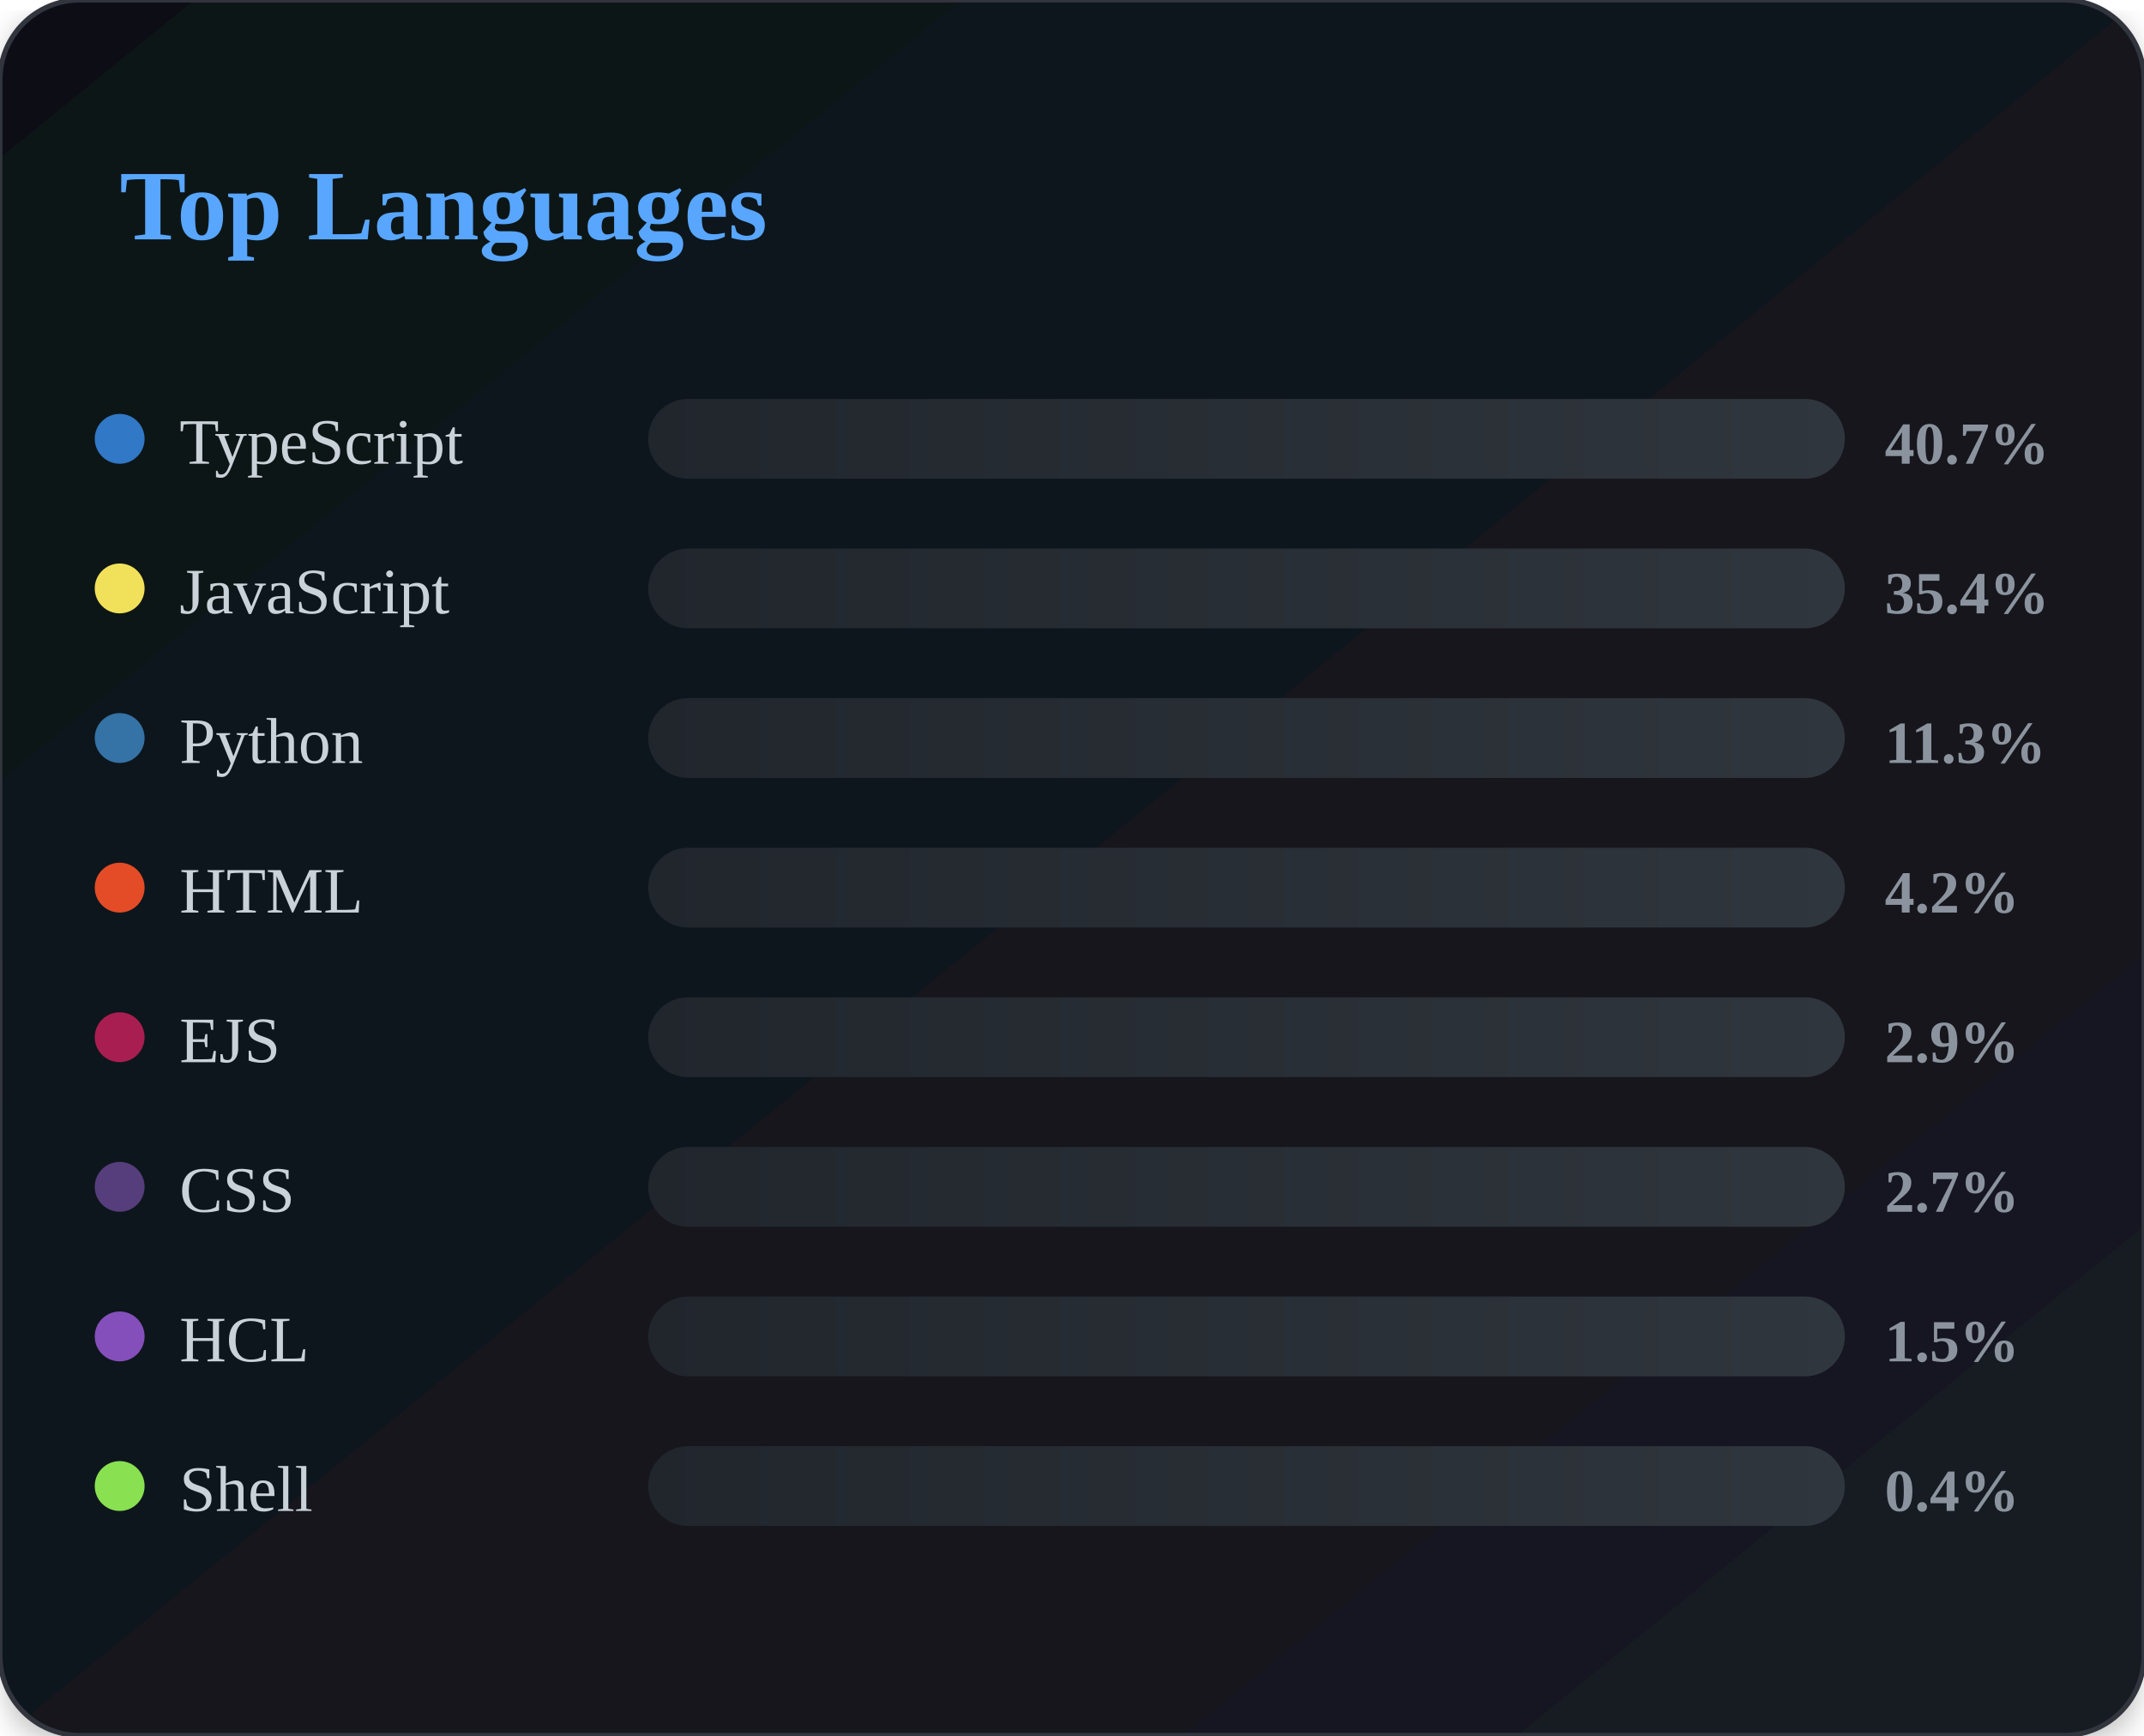
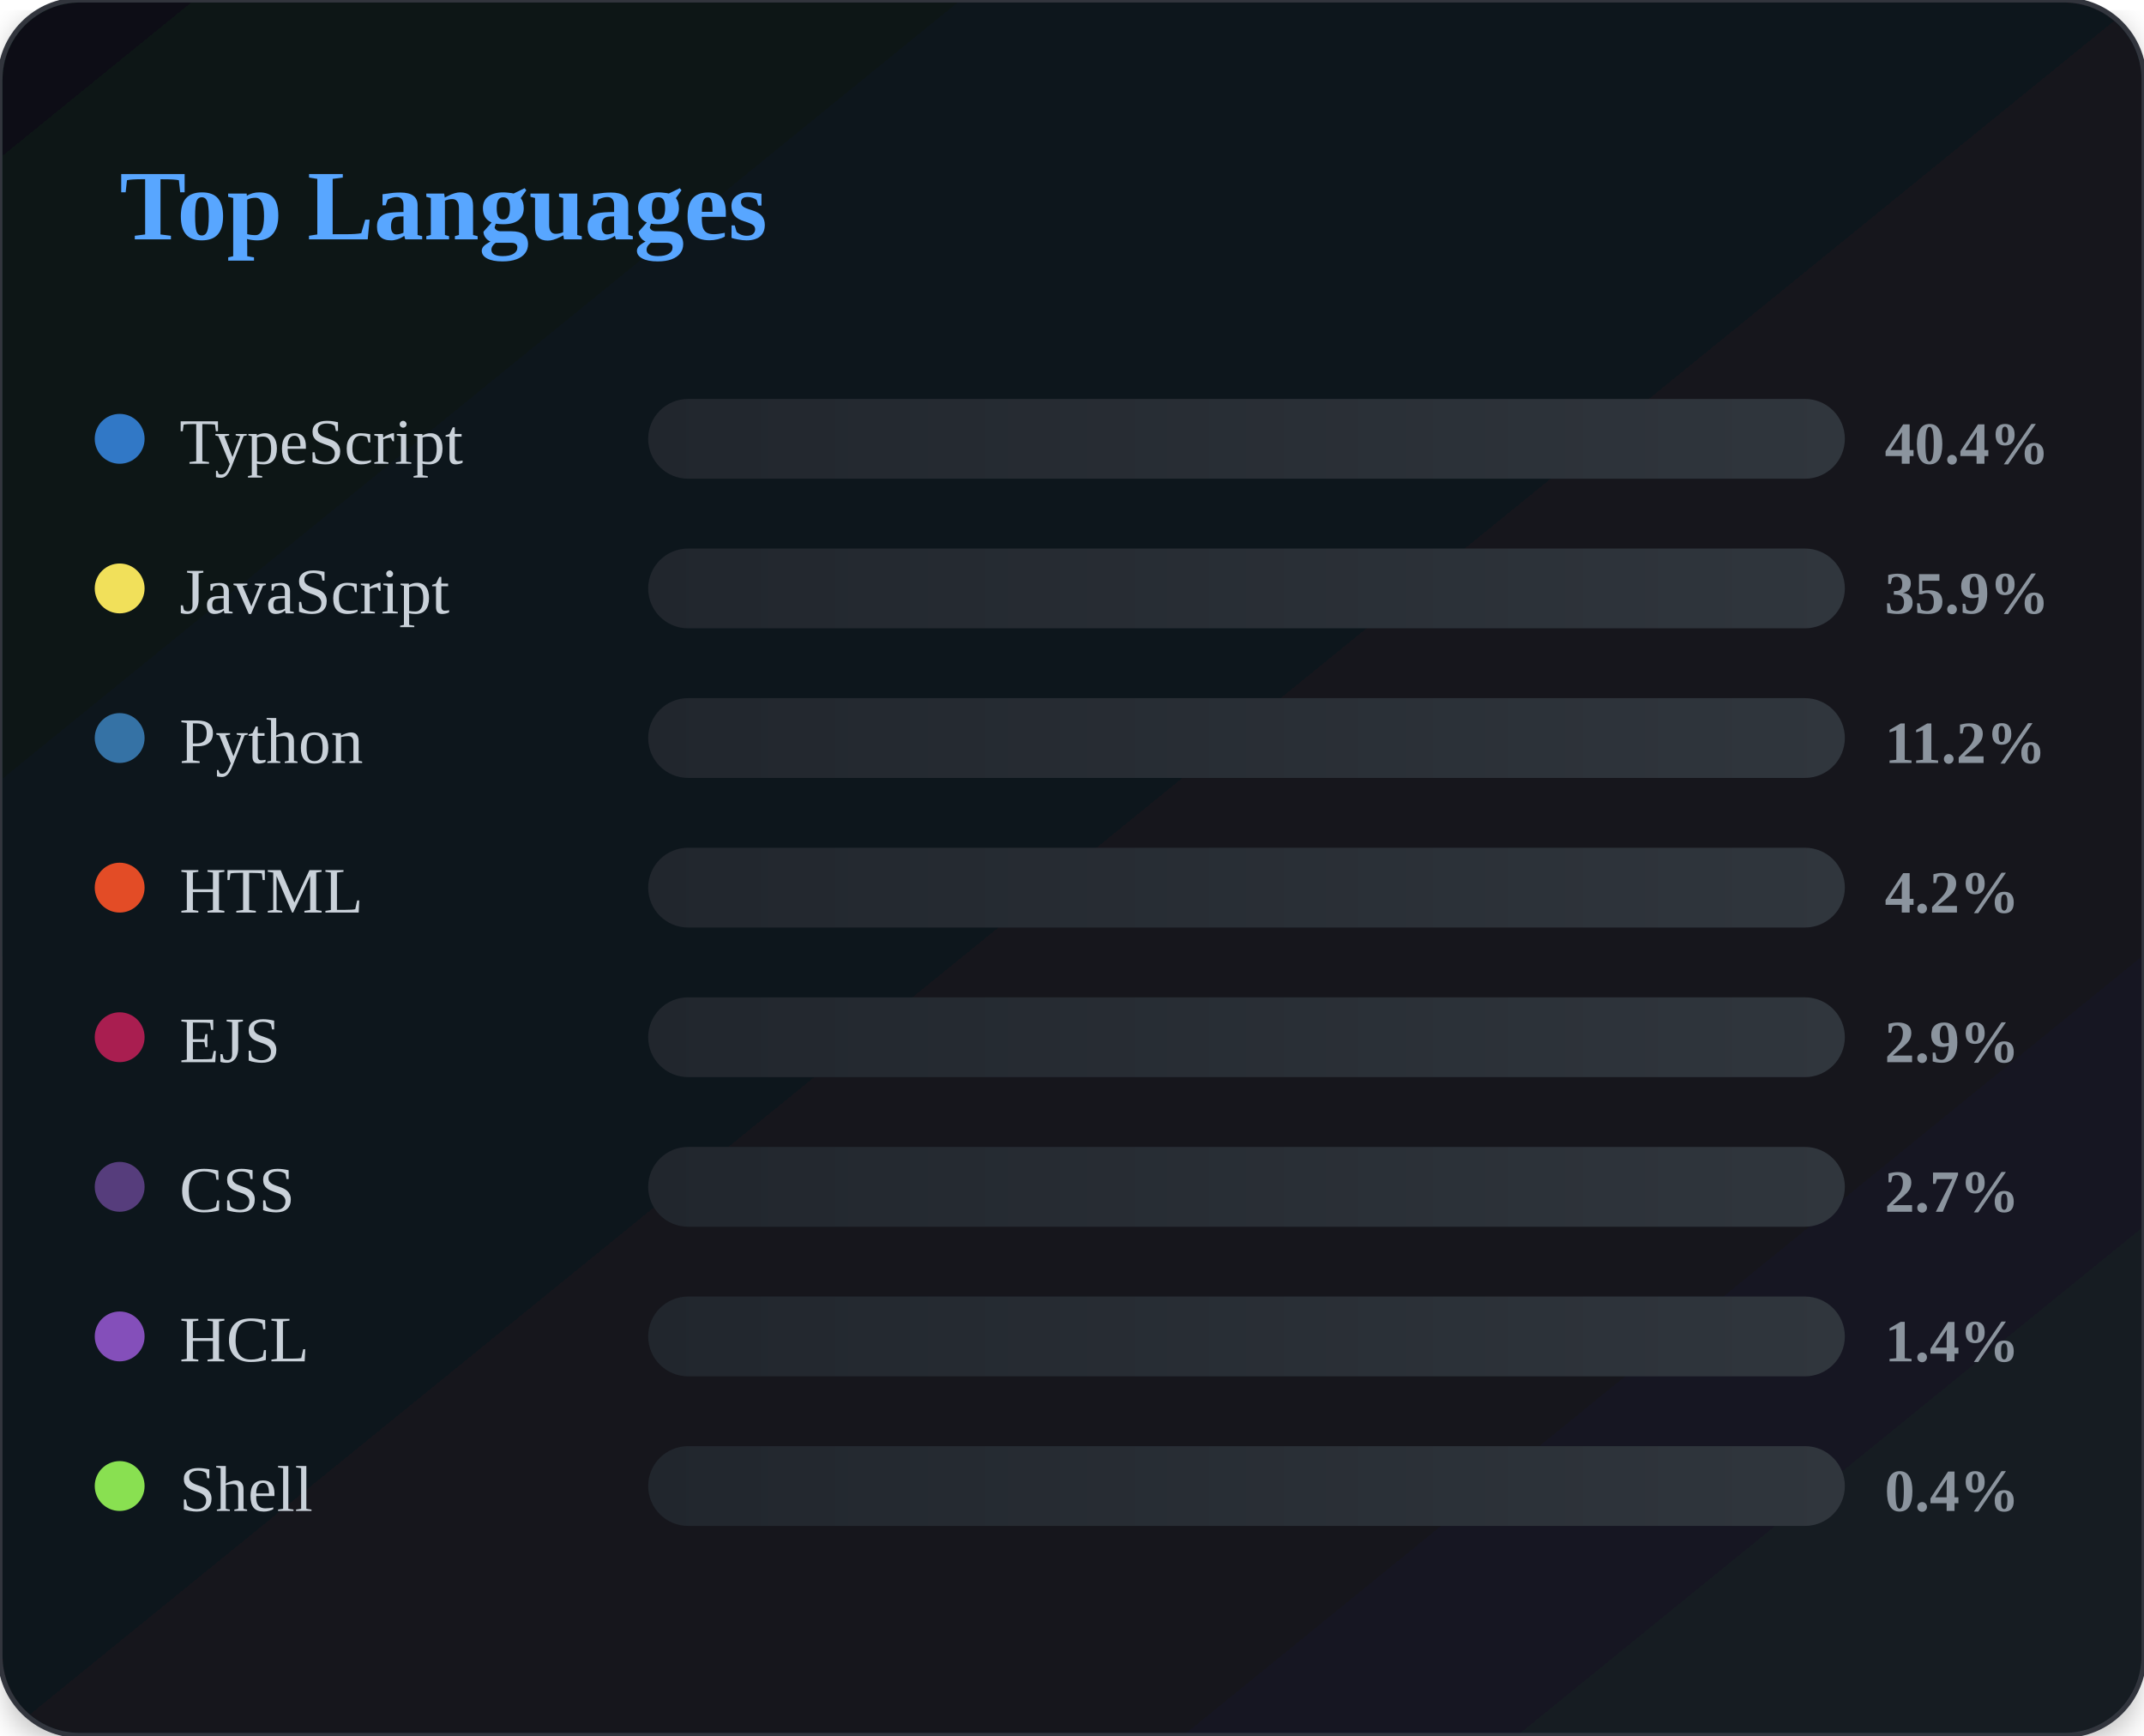
<svg xmlns="http://www.w3.org/2000/svg" width="430" height="348" viewBox="0 0 430 348">
  <defs>
    <linearGradient id="cardBg" x1="0" y1="0" x2="1" y2="1">
      <stop offset="0%" stop-color="#0d1117" />
      <stop offset="100%" stop-color="#161b22" />
    </linearGradient>
    <linearGradient id="barGrad" x1="0" y1="0" x2="1" y2="0">
      <stop offset="0%" stop-color="#58a6ff" />
      <stop offset="100%" stop-color="#1f6feb" />
    </linearGradient>
    <linearGradient id="barBg" x1="0" y1="0" x2="1" y2="0">
      <stop offset="0%" stop-color="#21262d" />
      <stop offset="100%" stop-color="#30363d" />
    </linearGradient>
    <filter id="softShadow" x="-20%" y="-20%" width="140%" height="140%">
      <feDropShadow dx="0" dy="2" stdDeviation="3" flood-color="#000" flood-opacity="0.25" />
    </filter>
  </defs>
  <rect width="100%" height="100%" rx="16" fill="url(#cardBg)" stroke="#30363d" filter="url(#softShadow)" />
  <text x="24" y="48" fill="#58a6ff" font-size="20" font-weight="700">
        Top Languages
    </text>
  <circle cx="24" cy="88" r="5" fill="#3178c6" />
  <text x="36" y="93" fill="#c9d1d9" font-size="13" font-weight="500">
            TypeScript
        </text>
  <rect x="130" y="80" width="240" height="16" rx="8" fill="url(#barBg)" />
  <rect x="130" y="80" width="0" height="16" rx="8" fill="url(#barGrad)">
-     <animate attributeName="width" from="0" to="97.752" dur="0.9s" fill="freeze" />
+     <animate attributeName="width" from="0" to="97.008" dur="0.9s" fill="freeze" />
  </rect>
  <text x="378" y="93" fill="#8b949e" font-size="12" font-weight="600">
-             40.7%
+             40.4%
        </text>
  <circle cx="24" cy="118" r="5" fill="#f1e05a" />
  <text x="36" y="123" fill="#c9d1d9" font-size="13" font-weight="500">
            JavaScript
        </text>
  <rect x="130" y="110" width="240" height="16" rx="8" fill="url(#barBg)" />
  <rect x="130" y="110" width="0" height="16" rx="8" fill="url(#barGrad)">
-     <animate attributeName="width" from="0" to="84.96" dur="0.9s" fill="freeze" />
+     <animate attributeName="width" from="0" to="86.136" dur="0.9s" fill="freeze" />
  </rect>
  <text x="378" y="123" fill="#8b949e" font-size="12" font-weight="600">
-             35.4%
+             35.9%
        </text>
  <circle cx="24" cy="148" r="5" fill="#3572A5" />
  <text x="36" y="153" fill="#c9d1d9" font-size="13" font-weight="500">
            Python
        </text>
  <rect x="130" y="140" width="240" height="16" rx="8" fill="url(#barBg)" />
  <rect x="130" y="140" width="0" height="16" rx="8" fill="url(#barGrad)">
-     <animate attributeName="width" from="0" to="27.096" dur="0.9s" fill="freeze" />
+     <animate attributeName="width" from="0" to="26.88" dur="0.9s" fill="freeze" />
  </rect>
  <text x="378" y="153" fill="#8b949e" font-size="12" font-weight="600">
-             11.3%
+             11.2%
        </text>
  <circle cx="24" cy="178" r="5" fill="#e34c26" />
  <text x="36" y="183" fill="#c9d1d9" font-size="13" font-weight="500">
            HTML
        </text>
  <rect x="130" y="170" width="240" height="16" rx="8" fill="url(#barBg)" />
  <rect x="130" y="170" width="0" height="16" rx="8" fill="url(#barGrad)">
-     <animate attributeName="width" from="0" to="10.176" dur="0.9s" fill="freeze" />
+     <animate attributeName="width" from="0" to="10.08" dur="0.9s" fill="freeze" />
  </rect>
  <text x="378" y="183" fill="#8b949e" font-size="12" font-weight="600">
            4.2%
        </text>
  <circle cx="24" cy="208" r="5" fill="#a91e50" />
  <text x="36" y="213" fill="#c9d1d9" font-size="13" font-weight="500">
            EJS
        </text>
  <rect x="130" y="200" width="240" height="16" rx="8" fill="url(#barBg)" />
  <rect x="130" y="200" width="0" height="16" rx="8" fill="url(#barGrad)">
-     <animate attributeName="width" from="0" to="7.008" dur="0.9s" fill="freeze" />
+     <animate attributeName="width" from="0" to="6.96" dur="0.9s" fill="freeze" />
  </rect>
  <text x="378" y="213" fill="#8b949e" font-size="12" font-weight="600">
            2.9%
        </text>
  <circle cx="24" cy="238" r="5" fill="#563d7c" />
  <text x="36" y="243" fill="#c9d1d9" font-size="13" font-weight="500">
            CSS
        </text>
  <rect x="130" y="230" width="240" height="16" rx="8" fill="url(#barBg)" />
  <rect x="130" y="230" width="0" height="16" rx="8" fill="url(#barGrad)">
-     <animate attributeName="width" from="0" to="6.456" dur="0.9s" fill="freeze" />
+     <animate attributeName="width" from="0" to="6.408" dur="0.9s" fill="freeze" />
  </rect>
  <text x="378" y="243" fill="#8b949e" font-size="12" font-weight="600">
            2.7%
        </text>
  <circle cx="24" cy="268" r="5" fill="#844FBA" />
  <text x="36" y="273" fill="#c9d1d9" font-size="13" font-weight="500">
            HCL
        </text>
  <rect x="130" y="260" width="240" height="16" rx="8" fill="url(#barBg)" />
  <rect x="130" y="260" width="0" height="16" rx="8" fill="url(#barGrad)">
-     <animate attributeName="width" from="0" to="3.504" dur="0.9s" fill="freeze" />
+     <animate attributeName="width" from="0" to="3.48" dur="0.9s" fill="freeze" />
  </rect>
  <text x="378" y="273" fill="#8b949e" font-size="12" font-weight="600">
-             1.5%
+             1.4%
        </text>
  <circle cx="24" cy="298" r="5" fill="#89e051" />
  <text x="36" y="303" fill="#c9d1d9" font-size="13" font-weight="500">
            Shell
        </text>
  <rect x="130" y="290" width="240" height="16" rx="8" fill="url(#barBg)" />
  <rect x="130" y="290" width="0" height="16" rx="8" fill="url(#barGrad)">
    <animate attributeName="width" from="0" to="1.008" dur="0.9s" fill="freeze" />
  </rect>
  <text x="378" y="303" fill="#8b949e" font-size="12" font-weight="600">
            0.4%
        </text>
</svg>
